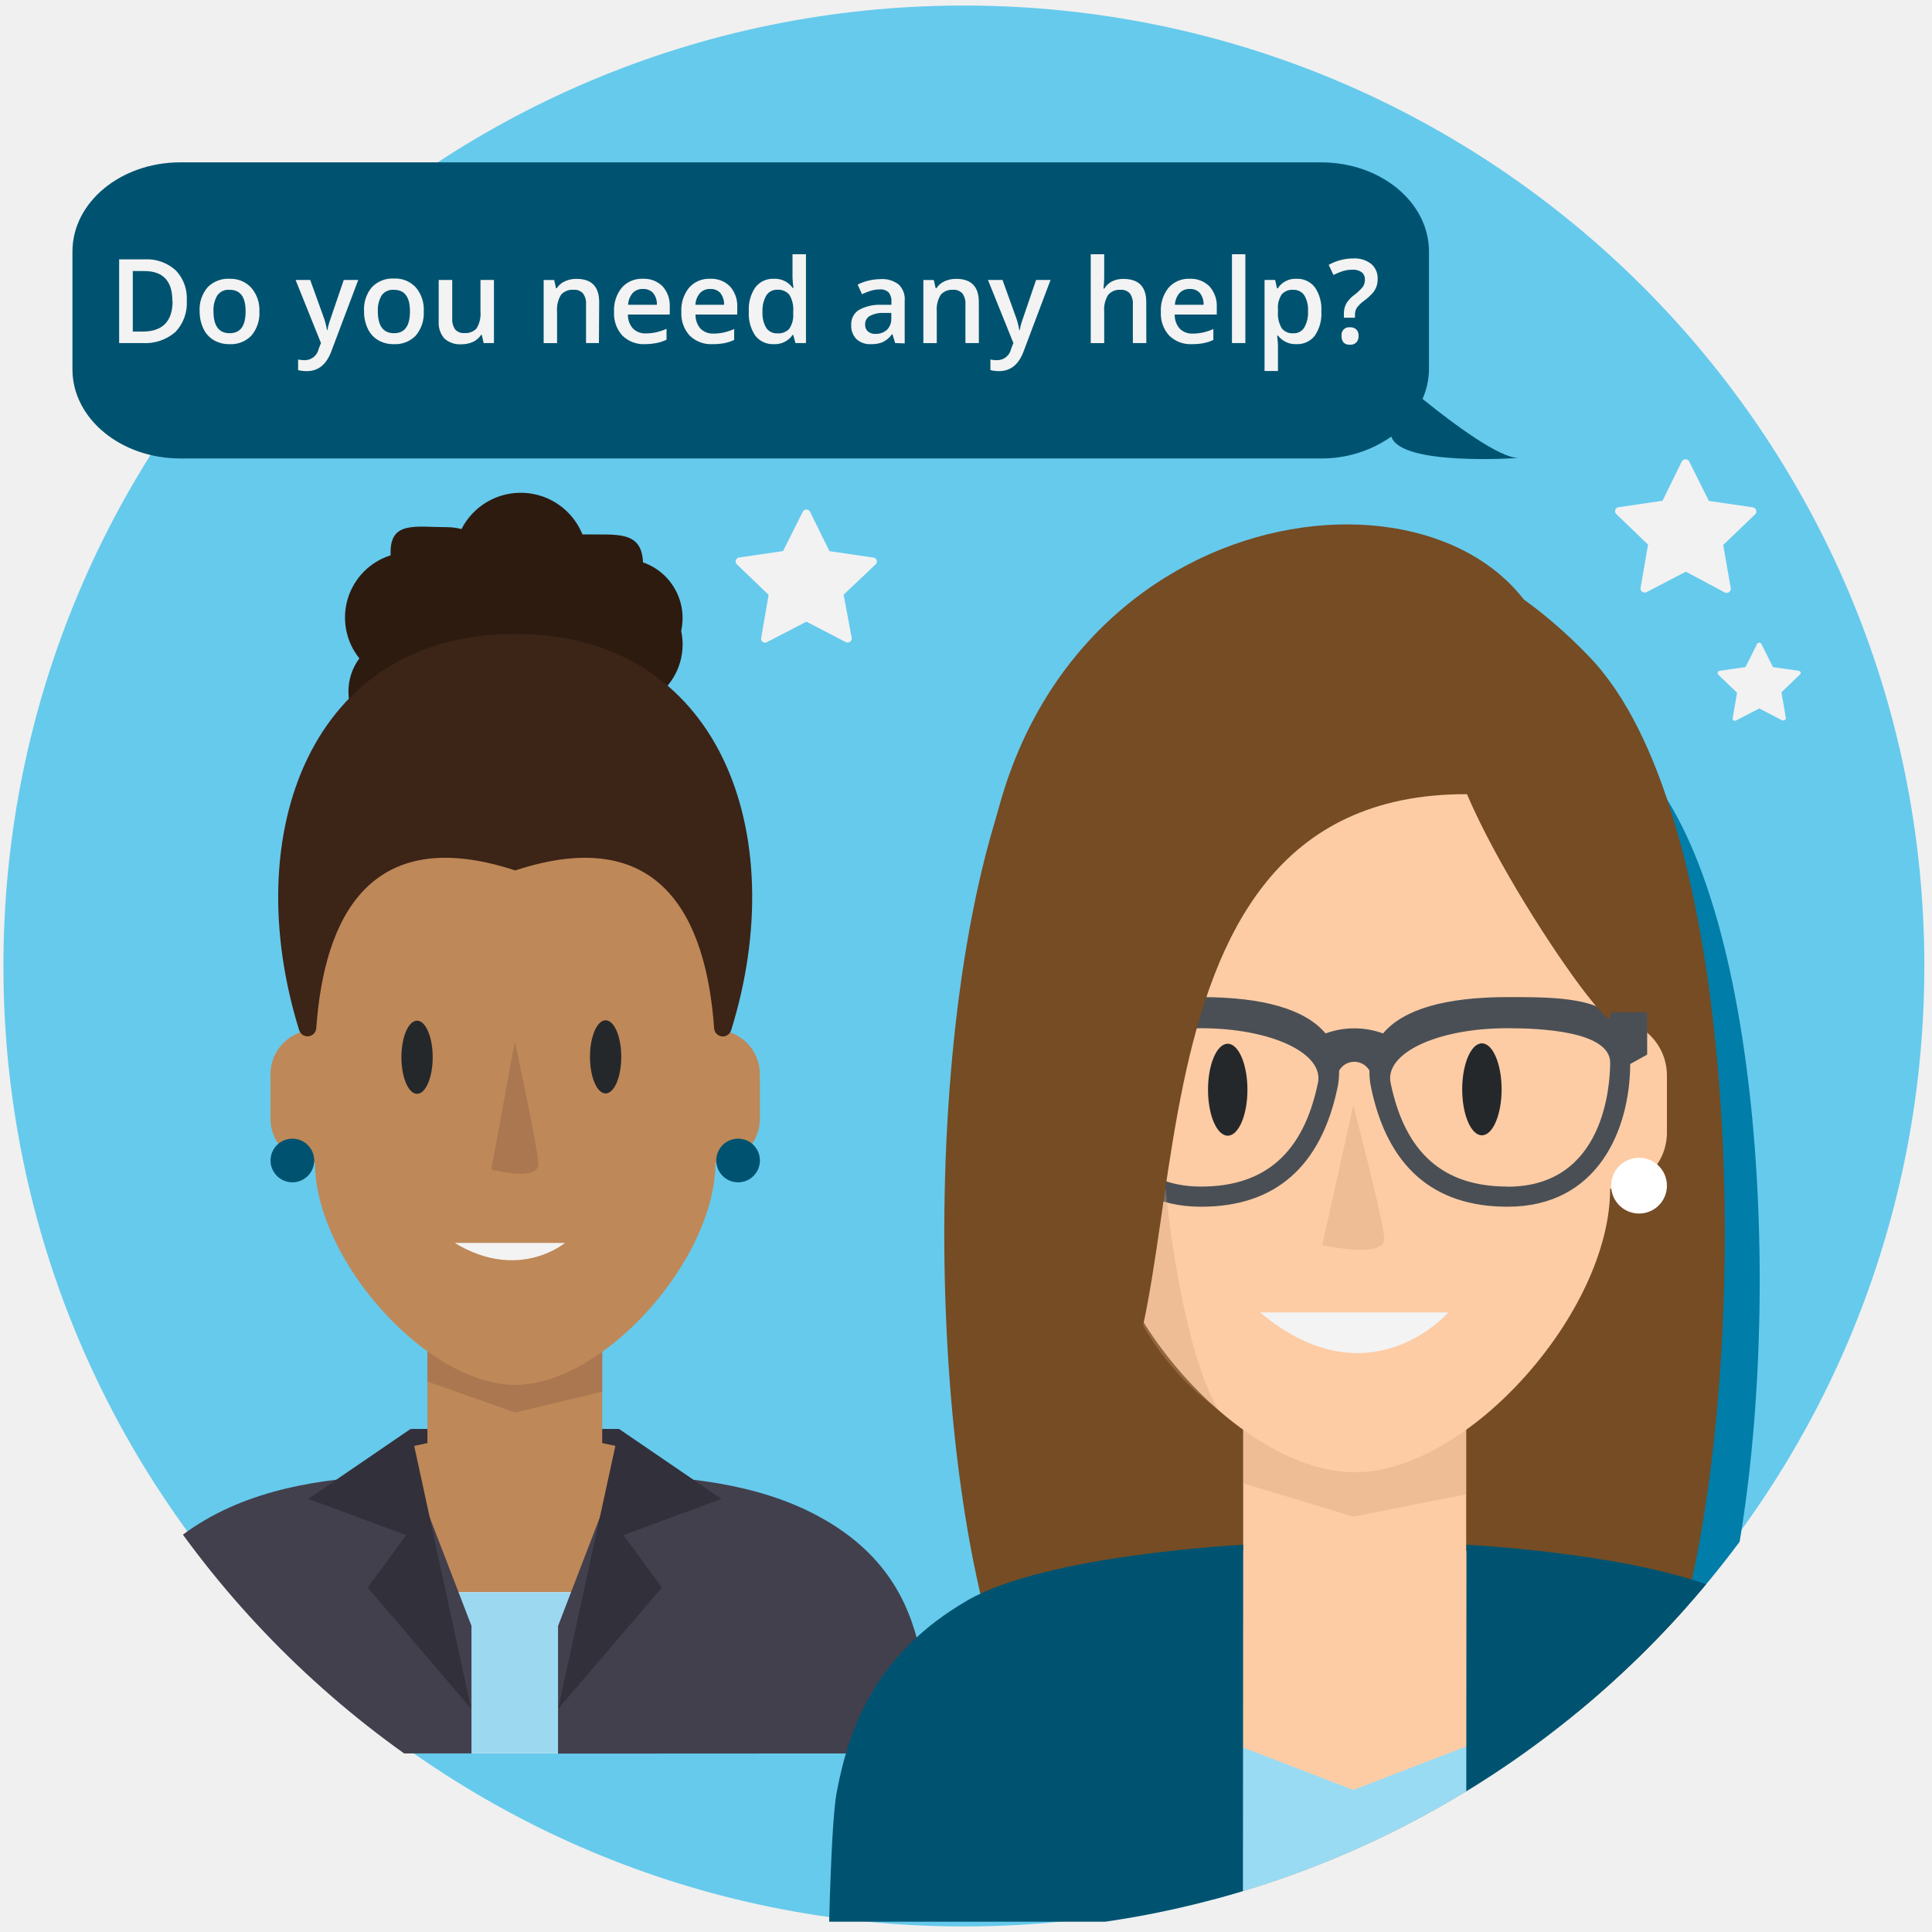
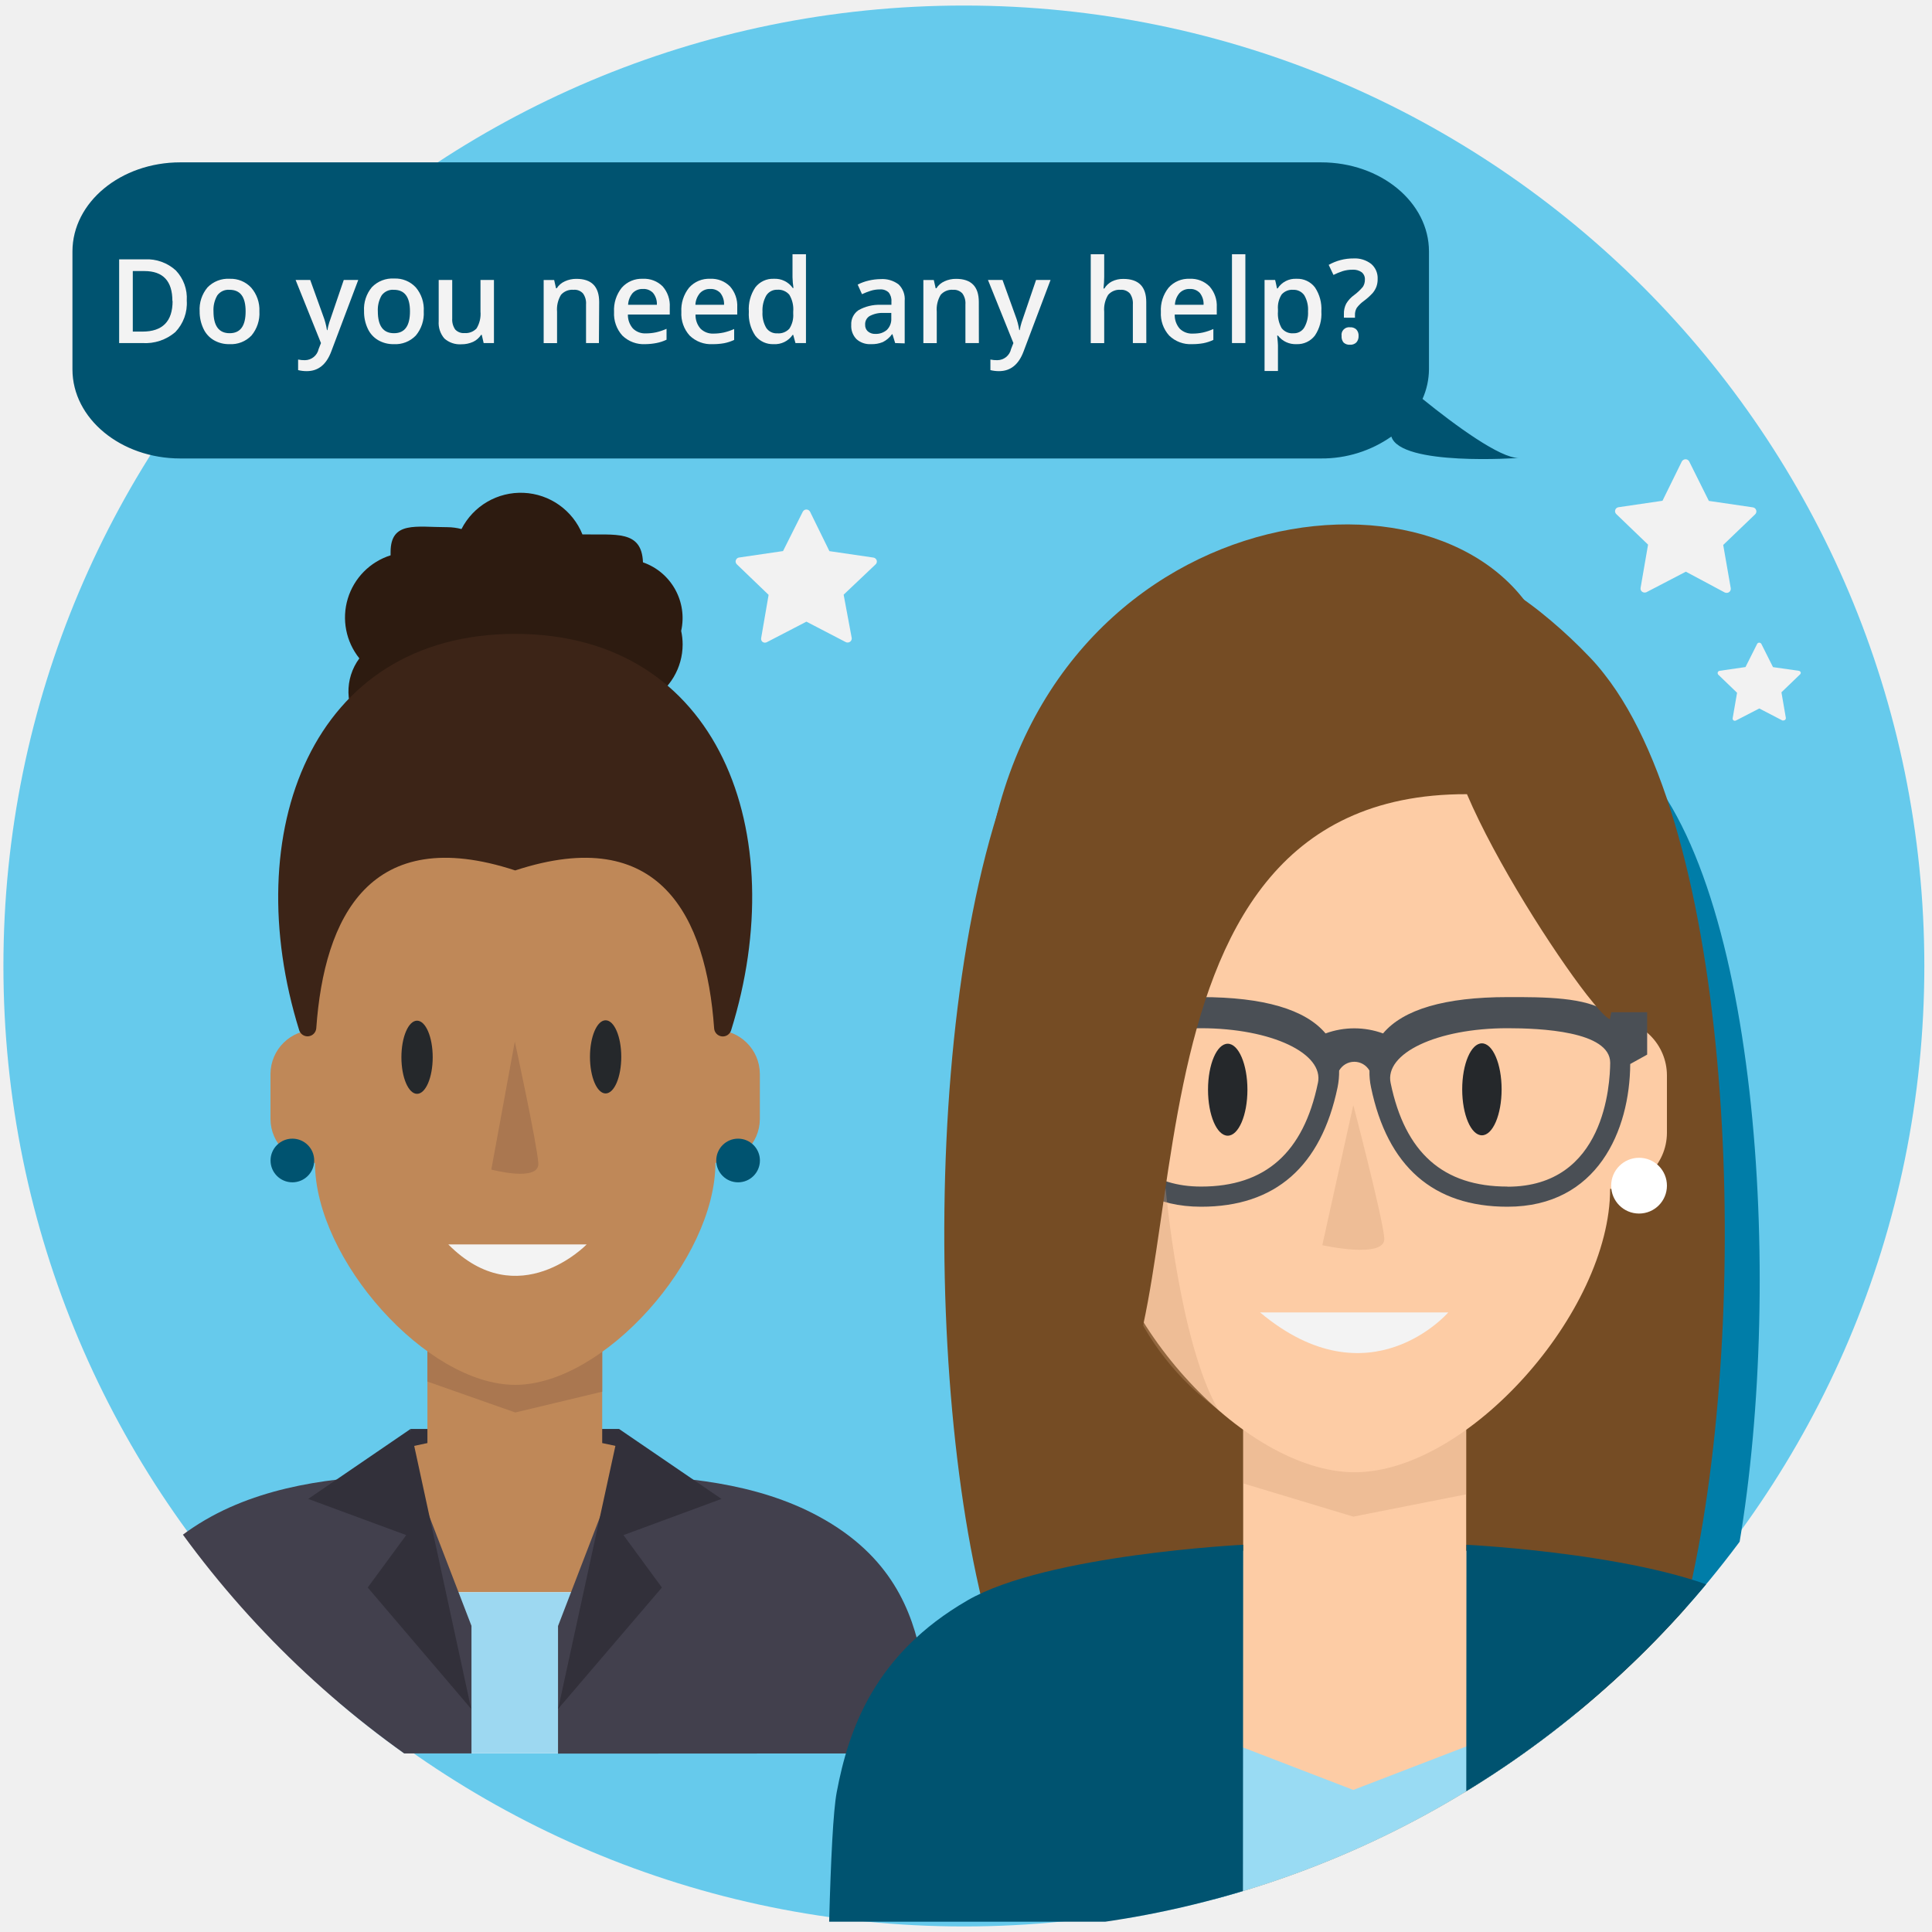
<svg xmlns="http://www.w3.org/2000/svg" viewBox="0 0 300 300">
  <defs>
    <style>.a{fill:none;}.b{fill:#66caec;}.c{clip-path:url(#a);}.d{fill:#007da8;}.e{fill:#32303a;}.f{fill:#bf8858;}.g{fill:#aa7750;}.h{fill:#fff;}.i{fill:#9dd8f1;}.j{fill:#42404d;}.k{fill:#005370;}.l{fill:#2d1b10;}.m{fill:#3c2417;}.n{fill:#25282b;}.o{fill:#f3f3f3;}.p{fill:#754c24;}.q{fill:#fdcca5;}.r{fill:#cf9e76;opacity:0.33;}.s{fill:#99dbf3;}.t{fill:#4a4f55;}.u{fill:#f2f2f2;}</style>
    <clipPath id="a">
      <circle class="a" cx="149.67" cy="150" r="150" />
    </clipPath>
  </defs>
  <circle class="b" cx="149.67" cy="150" r="149.14" />
  <g class="c">
    <path class="d" d="M293.93,276.9c-1.67-8.86-5.34-19.35-18.29-26.84a35.11,35.11,0,0,0-7-2.88c8.33-38.15,6-103.39-12.23-126.57-.65-.82-1.32-1.6-2-2.32a68.57,68.57,0,0,0-5.47-5.15c-1.19-1-2.45-2-3.75-2.91-15.29-19.64-62.11-12.6-73.39,29.32-9.61,30.21-9.61,78.53-2.72,108.83,0,.26.11.51.17.76-.63.3-1.24.6-1.79.92-13,7.49-16.63,18-18.29,26.84-.49,2.57-.82,9.41-1.05,18.06H295C294.75,286.31,294.41,279.47,293.93,276.9Z" />
    <polygon class="e" points="63.75 221.89 96.13 221.89 95.72 234 64.07 234 63.75 221.89" />
    <polygon class="f" points="100.3 225.52 93.51 224.08 93.51 206.77 66.37 206.77 66.37 224.08 59.59 225.52 66.37 268.36 93.51 268.36 100.3 225.52" />
    <polygon class="g" points="66.37 206.88 66.37 214.53 80.01 219.33 93.51 216.1 93.51 206.88 66.37 206.88" />
    <rect class="h" x="52.59" y="247.24" width="54.7" height="25.03" />
    <rect class="i" x="52.48" y="247.24" width="54.7" height="25.02" />
    <path class="j" d="M144,272.27a130.64,130.64,0,0,0-.91-14.79c-1.45-7.27-4.65-15.88-15.94-22-9.7-5.28-21.47-6.31-31.37-6.37v0l-.13,0-9,23.38v19.81Z" />
    <path class="j" d="M64.24,229.08h0c-9.9.06-21.67,1.09-31.37,6.37-11.29,6.15-14.48,14.76-15.93,22A129.83,129.83,0,0,0,16,272.27H73.21V252.46l-9-23.38Z" />
    <polygon class="e" points="47.86 232.75 63.08 238.37 57.1 246.51 73.16 265.35 63.75 221.89 47.86 232.75" />
    <polygon class="e" points="112.03 232.75 96.13 221.89 86.67 265.35 102.78 246.51 96.81 238.37 112.03 232.75" />
    <path class="f" d="M111.1,159.94V145.83c0-15-17.36-33.93-31.09-33.93s-31.09,18.94-31.09,33.93v14.11A6.85,6.85,0,0,0,42,166.73v7.06a6.85,6.85,0,0,0,6.91,6.78c0,15,17.35,34.47,31.09,34.47s31.09-19.48,31.09-34.47a6.84,6.84,0,0,0,6.9-6.78v-7.06A6.85,6.85,0,0,0,111.1,159.94Z" />
    <circle class="k" cx="114.61" cy="180.2" r="3.39" />
    <circle class="k" cx="45.4" cy="180.2" r="3.39" />
    <path class="l" d="M106,100.07a9.65,9.65,0,0,0-.23-2.1,9.16,9.16,0,0,0-5.93-10.65c-.19-5.09-4.3-4.22-9.4-4.34a10.33,10.33,0,0,0-18.78-.83,8.89,8.89,0,0,0-2.19-.29c-4.87,0-8.82-1-8.82,3.88,0,.17,0,.33,0,.49a10.13,10.13,0,0,0-4.85,16,8.66,8.66,0,0,0,10.46,13.07,7.51,7.51,0,0,0,7.51,7.25,7.2,7.2,0,0,0,2.33-.38,10.39,10.39,0,0,0,18.48-4.9,10,10,0,0,0,6.23-8.48A9.93,9.93,0,0,0,106,100.07Z" />
    <path class="m" d="M80,98.43c-31.75,0-43.05,31-33.54,61.55a1.36,1.36,0,0,0,2.65-.31c1.23-17.32,8.39-31.89,30.89-24.51,22.5-7.38,29.65,7.19,30.89,24.51a1.35,1.35,0,0,0,2.64.31C123.05,129.46,111.76,98.43,80,98.43Z" />
    <ellipse class="n" cx="64.76" cy="164.17" rx="2.43" ry="5.68" />
    <ellipse class="n" cx="94.04" cy="164.11" rx="2.43" ry="5.68" />
    <path class="g" d="M79.94,161.73l-3.65,19.88s7.5,2,7.3-1S79.94,161.73,79.94,161.73Z" />
-     <path class="o" d="M70.61,193H87.72S80.55,199.05,70.61,193Z" />
+     <path class="o" d="M69.61,193.23H91.1S80.49,204.22,69.61,193.23Z" />
    <path class="p" d="M262.43,246.6c-.07.39-.15.73-.24,1.08q-1.31,5.56-2.89,10.3c-1.81,5.41-3.75,9.9-6.21,13.26a18.16,18.16,0,0,1-3.84,4,16.5,16.5,0,0,1-10.33,3.14H175.55a16.41,16.41,0,0,1-10.68-3.41,18.71,18.71,0,0,1-3.49-3.7c-2.46-3.36-4.39-7.85-6.21-13.26q-1.57-4.73-2.89-10.3c-.08-.35-.17-.69-.24-1.05-9.93-43.73-7-121.23,15.54-144.58,9.24-9.58,20.67-18,39.66-18,15,0,25.35,5.3,33.57,12.28a76.87,76.87,0,0,1,6.08,5.73,31.49,31.49,0,0,1,2.22,2.58C269.59,130.64,272,204.4,262.43,246.6Z" />
    <polygon class="q" points="236.33 244.37 227.67 240.79 227.67 218.71 193.04 218.71 193.04 240.79 184.38 244.37 193.04 297.29 227.67 297.29 236.33 244.37" />
    <polygon class="r" points="193.04 218.85 193.04 230.34 210.14 235.5 227.67 232.04 227.67 218.85 193.04 218.85" />
    <polygon class="s" points="245.04 298.4 245.04 264.51 210.14 277.94 175.25 264.51 175.25 298.4 245.04 298.4" />
    <path class="k" d="M227.67,298.4H292c-.26-9.61-.63-17.22-1.17-20.08-1.85-9.84-5.92-21.5-20.32-29.82-12.34-7.13-42.8-8.63-42.8-8.63Z" />
    <path class="k" d="M193,298.4H128.75c.26-9.61.63-17.22,1.17-20.08,1.85-9.84,5.92-21.5,20.32-29.82,12.34-7.13,42.8-8.63,42.8-8.63Z" />
    <path class="q" d="M250,158.26v-18C250,121.13,227.88,97,210.36,97s-39.67,24.16-39.67,43.29v18a8.74,8.74,0,0,0-8.82,8.66v9a8.74,8.74,0,0,0,8.82,8.66c0,19.13,22.14,44,39.67,44s39.66-24.85,39.66-44a8.74,8.74,0,0,0,8.82-8.66v-9A8.74,8.74,0,0,0,250,158.26Z" />
    <path class="h" d="M258.84,184.11a4.33,4.33,0,1,1-4.33-4.33A4.32,4.32,0,0,1,258.84,184.11Z" />
    <circle class="h" cx="166.2" cy="184.11" r="4.33" />
    <path class="t" d="M255.77,157.18h-6.09c-3.48-2.36-9.84-2.36-15.6-2.35-9.7,0-16.19,1.91-19.32,5.64a13,13,0,0,0-8.93,0c-3.13-3.73-9.63-5.64-19.32-5.64-5.76,0-12.13,0-15.61,2.35h-6.09v6.58l2.63,1.46c.06,10.27,5.07,22.16,19.07,22.16,11.51,0,18.63-6.24,21.19-18.55a12.31,12.31,0,0,0,.24-2.59,2.71,2.71,0,0,1,4.71,0,11.11,11.11,0,0,0,.24,2.59c2.55,12.31,9.68,18.55,21.19,18.55,14,0,19-11.89,19.06-22.16l2.63-1.46Zm-51.13,11c-2.24,10.81-8.17,16.07-18.13,16.07-15.18,0-15.95-16-15.95-19.22,0-4.93,11-5.37,15.95-5.37C197.47,159.68,205.67,163.59,204.64,168.2Zm29.44,16.07c-10,0-15.9-5.26-18.14-16.07-1-4.61,7.17-8.52,18.14-8.52,5,0,15.95.44,15.95,5.37C250,168.26,249.26,184.27,234.08,184.27Z" />
    <ellipse class="n" cx="190.64" cy="169.21" rx="3.06" ry="7.14" />
    <ellipse class="n" cx="230.11" cy="169.15" rx="3.06" ry="7.14" />
    <path class="r" d="M210.14,171.6l-4.81,21.75s9.89,2.21,9.62-1.11S210.14,171.6,210.14,171.6Z" />
    <path class="o" d="M195.66,203.79h29.23S212.63,218,195.66,203.79Z" />
    <path class="r" d="M181,184.52s2.08,23.75,8.14,34.34a41.53,41.53,0,0,1-14-17.89Z" />
    <path class="p" d="M169,223.26c-12.51-41.75-21.26-67.66-14.42-95.84,13.27-54.72,80.09-58,86.86-23.62,1.44,7.31,16.16,18.47,8.54,54.46-.58-.2-1.89-1.62-3.62-3.84-5.17-6.67-14.1-20.61-18.57-31.1C169,123.13,188.71,210.28,169,223.26Z" />
  </g>
  <path class="u" d="M272.69,79.19a.64.64,0,0,0-.52-.41l-6.82-1-3.05-6.12a.64.64,0,0,0-.87-.27.61.61,0,0,0-.28.27l-3,6.1-6.82,1a.62.62,0,0,0-.36,1.06l4.94,4.75-1.16,6.71a.61.61,0,0,0,.24.61.69.69,0,0,0,.68.06l6.11-3.18L267.82,92a.8.8,0,0,0,.3.06.63.63,0,0,0,.63-.73l-1.17-6.71,4.95-4.75A.62.62,0,0,0,272.69,79.19Z" />
  <path class="u" d="M136.13,87a.65.65,0,0,0-.51-.42l-6.83-1-3-6.11a.65.65,0,0,0-.87-.28.66.66,0,0,0-.27.28l-3.06,6.1-6.82,1a.62.62,0,0,0-.51.42.6.6,0,0,0,.16.64l4.93,4.74-1.16,6.72a.61.61,0,0,0,.25.61.65.65,0,0,0,.67,0l6.11-3.17,6.1,3.17a.6.6,0,0,0,.3.07.63.63,0,0,0,.63-.73L131,92.34,136,87.6A.62.62,0,0,0,136.13,87Z" />
  <path class="u" d="M279.62,104.41a.4.4,0,0,0-.31-.25l-4-.57L273.51,100a.38.38,0,0,0-.51-.17.37.37,0,0,0-.16.17l-1.8,3.58-4,.58a.37.37,0,0,0-.31.24.39.39,0,0,0,.1.38l2.9,2.79-.68,3.94a.36.36,0,0,0,.14.36.39.39,0,0,0,.39,0l3.6-1.86,3.58,1.86a.34.34,0,0,0,.18,0,.38.38,0,0,0,.22-.07.36.36,0,0,0,.14-.36l-.68-3.94,2.9-2.79A.37.37,0,0,0,279.62,104.41Z" />
  <path class="k" d="M220.89,61.94a11.51,11.51,0,0,0,1-4.58V39.05c0-7.65-7.5-13.84-16.76-13.84H28c-9.25,0-16.75,6.2-16.75,13.84V57.36c0,7.63,7.5,13.83,16.75,13.83H205.15a18.78,18.78,0,0,0,10.9-3.4v0c1.44,4.64,19.77,3.32,19.77,3.32C233,71.19,226,66.09,220.89,61.94Z" />
  <path class="o" d="M29,46.67a6.43,6.43,0,0,1-1.78,4.9,7.15,7.15,0,0,1-5.13,1.7H18.5v-13h4A6.62,6.62,0,0,1,27.31,42,6.21,6.21,0,0,1,29,46.67Zm-2.23.07q0-4.65-4.35-4.65H20.62v9.4h1.5C25.24,51.49,26.8,49.9,26.8,46.74Z" />
  <path class="o" d="M40.28,48.35a5.36,5.36,0,0,1-1.23,3.75,4.39,4.39,0,0,1-3.43,1.34,4.61,4.61,0,0,1-2.42-.62A4,4,0,0,1,31.57,51,6.16,6.16,0,0,1,31,48.35a5.28,5.28,0,0,1,1.22-3.72,4.43,4.43,0,0,1,3.45-1.34A4.33,4.33,0,0,1,39,44.66,5.26,5.26,0,0,1,40.28,48.35Zm-7.13,0c0,2.26.84,3.39,2.51,3.39s2.48-1.13,2.48-3.39S37.31,45,35.64,45a2.13,2.13,0,0,0-1.9.87A4.45,4.45,0,0,0,33.15,48.35Z" />
  <path class="o" d="M45.9,43.47h2.27l2,5.55a10.72,10.72,0,0,1,.6,2.24h.07a9.14,9.14,0,0,1,.29-1.19q.23-.69,2.25-6.6h2.25l-4.19,11.1q-1.14,3.06-3.8,3.06a5.48,5.48,0,0,1-1.35-.16V55.83a4.93,4.93,0,0,0,1.07.1,2.2,2.2,0,0,0,2.12-1.74l.36-.92Z" />
  <path class="o" d="M65.8,48.35a5.36,5.36,0,0,1-1.23,3.75,4.39,4.39,0,0,1-3.43,1.34,4.61,4.61,0,0,1-2.42-.62A4,4,0,0,1,57.09,51a6.16,6.16,0,0,1-.56-2.69,5.28,5.28,0,0,1,1.22-3.72,4.43,4.43,0,0,1,3.45-1.34,4.33,4.33,0,0,1,3.36,1.37A5.26,5.26,0,0,1,65.8,48.35Zm-7.13,0c0,2.26.84,3.39,2.51,3.39s2.48-1.13,2.48-3.39S62.82,45,61.16,45a2.13,2.13,0,0,0-1.9.87A4.45,4.45,0,0,0,58.67,48.35Z" />
  <path class="o" d="M75.1,53.27,74.81,52H74.7a3,3,0,0,1-1.23,1.08,4.31,4.31,0,0,1-1.83.38A3.6,3.6,0,0,1,69,52.56a3.71,3.71,0,0,1-.88-2.69v-6.4h2.1v6a2.68,2.68,0,0,0,.46,1.69,1.78,1.78,0,0,0,1.45.56A2.33,2.33,0,0,0,74,51a4.35,4.35,0,0,0,.61-2.63V43.47h2.09v9.8Z" />
  <path class="o" d="M93,53.27H91v-6a2.6,2.6,0,0,0-.46-1.69A1.75,1.75,0,0,0,89.05,45a2.32,2.32,0,0,0-1.94.78,4.37,4.37,0,0,0-.61,2.62v4.88H84.42v-9.8h1.63l.29,1.28h.11a2.92,2.92,0,0,1,1.26-1.08,4.24,4.24,0,0,1,1.8-.38q3.52,0,3.53,3.59Z" />
  <path class="o" d="M100.22,53.44a4.74,4.74,0,0,1-3.58-1.33,5.05,5.05,0,0,1-1.29-3.67,5.52,5.52,0,0,1,1.2-3.77,4.12,4.12,0,0,1,3.28-1.38,4.06,4.06,0,0,1,3.07,1.18A4.51,4.51,0,0,1,104,47.71v1.13H97.5A3.19,3.19,0,0,0,98.27,51a2.67,2.67,0,0,0,2,.77,7.53,7.53,0,0,0,1.62-.17,9,9,0,0,0,1.61-.54v1.69a6.47,6.47,0,0,1-1.54.51A9.54,9.54,0,0,1,100.22,53.44Zm-.39-8.57a2.09,2.09,0,0,0-1.59.63,3.07,3.07,0,0,0-.71,1.83H102a2.7,2.7,0,0,0-.59-1.84A2,2,0,0,0,99.83,44.87Z" />
  <path class="o" d="M110.67,53.44a4.74,4.74,0,0,1-3.58-1.33,5.05,5.05,0,0,1-1.29-3.67,5.52,5.52,0,0,1,1.2-3.77,4.12,4.12,0,0,1,3.29-1.38,4.05,4.05,0,0,1,3.06,1.18,4.52,4.52,0,0,1,1.13,3.24v1.13H108a3.19,3.19,0,0,0,.77,2.19,2.68,2.68,0,0,0,2,.77,7.53,7.53,0,0,0,1.62-.17,8.7,8.7,0,0,0,1.61-.54v1.69a6.47,6.47,0,0,1-1.54.51A9.54,9.54,0,0,1,110.67,53.44Zm-.38-8.57a2.09,2.09,0,0,0-1.59.63,3,3,0,0,0-.72,1.83h4.45a2.75,2.75,0,0,0-.58-1.84A2,2,0,0,0,110.29,44.87Z" />
  <path class="o" d="M120.15,53.44a3.43,3.43,0,0,1-2.87-1.32,6,6,0,0,1-1-3.73,6,6,0,0,1,1-3.76,3.44,3.44,0,0,1,2.88-1.34,3.37,3.37,0,0,1,2.94,1.43h.11a12.51,12.51,0,0,1-.15-1.67V39.48h2.09V53.27h-1.63L123.17,52h-.09A3.32,3.32,0,0,1,120.15,53.44Zm.55-1.68a2.27,2.27,0,0,0,1.87-.72,3.78,3.78,0,0,0,.6-2.34v-.3a4.41,4.41,0,0,0-.6-2.63,2.23,2.23,0,0,0-1.88-.78,1.93,1.93,0,0,0-1.7.89,4.63,4.63,0,0,0-.59,2.54,4.41,4.41,0,0,0,.58,2.49A1.93,1.93,0,0,0,120.7,51.76Z" />
  <path class="o" d="M139,53.27l-.42-1.37h-.07a3.91,3.91,0,0,1-1.43,1.22,4.43,4.43,0,0,1-1.84.32,3.11,3.11,0,0,1-2.25-.78,2.91,2.91,0,0,1-.81-2.2,2.6,2.6,0,0,1,1.12-2.29,6.54,6.54,0,0,1,3.43-.84l1.69,0v-.52a2,2,0,0,0-.44-1.41,1.78,1.78,0,0,0-1.36-.46,4.61,4.61,0,0,0-1.44.22,11.83,11.83,0,0,0-1.33.52l-.67-1.49a7.33,7.33,0,0,1,1.74-.63,8.33,8.33,0,0,1,1.79-.22,4.18,4.18,0,0,1,2.82.82,3.16,3.16,0,0,1,.95,2.56v6.6Zm-3.1-1.42a2.6,2.6,0,0,0,1.82-.63,2.34,2.34,0,0,0,.68-1.78v-.85l-1.25,0a4.22,4.22,0,0,0-2.14.5,1.47,1.47,0,0,0-.67,1.34,1.31,1.31,0,0,0,.39,1A1.67,1.67,0,0,0,135.89,51.85Z" />
  <path class="o" d="M152,53.27h-2.09v-6a2.6,2.6,0,0,0-.46-1.69A1.77,1.77,0,0,0,148,45a2.3,2.3,0,0,0-1.93.78,4.37,4.37,0,0,0-.61,2.62v4.88h-2.08v-9.8H145l.29,1.28h.11a2.92,2.92,0,0,1,1.26-1.08,4.24,4.24,0,0,1,1.8-.38q3.53,0,3.53,3.59Z" />
  <path class="o" d="M153.41,43.47h2.26l2,5.55a10.72,10.72,0,0,1,.6,2.24h.07a9.14,9.14,0,0,1,.29-1.19q.23-.69,2.25-6.6h2.25l-4.19,11.1q-1.14,3.06-3.81,3.06a5.4,5.4,0,0,1-1.34-.16V55.83a4.93,4.93,0,0,0,1.07.1A2.2,2.2,0,0,0,157,54.19l.36-.92Z" />
  <path class="o" d="M178,53.27h-2.09v-6a2.66,2.66,0,0,0-.45-1.69A1.78,1.78,0,0,0,174,45a2.31,2.31,0,0,0-1.93.79,4.32,4.32,0,0,0-.61,2.62v4.87h-2.09V39.48h2.09V43a16.67,16.67,0,0,1-.11,1.8h.13a3,3,0,0,1,1.18-1.1,3.85,3.85,0,0,1,1.77-.39c2.38,0,3.56,1.2,3.56,3.59Z" />
  <path class="o" d="M185.13,53.44a4.74,4.74,0,0,1-3.58-1.33,5.05,5.05,0,0,1-1.29-3.67,5.52,5.52,0,0,1,1.2-3.77,4.12,4.12,0,0,1,3.29-1.38,4.05,4.05,0,0,1,3.06,1.18,4.52,4.52,0,0,1,1.13,3.24v1.13h-6.53a3.19,3.19,0,0,0,.77,2.19,2.68,2.68,0,0,0,2,.77,7.53,7.53,0,0,0,1.62-.17,8.7,8.7,0,0,0,1.61-.54v1.69a6.47,6.47,0,0,1-1.54.51A9.54,9.54,0,0,1,185.13,53.44Zm-.38-8.57a2.09,2.09,0,0,0-1.59.63,3,3,0,0,0-.72,1.83h4.45a2.75,2.75,0,0,0-.58-1.84A2,2,0,0,0,184.75,44.87Z" />
  <path class="o" d="M193.38,53.27H191.3V39.48h2.08Z" />
  <path class="o" d="M201.33,53.44a3.44,3.44,0,0,1-2.89-1.33h-.12c.08.82.12,1.33.12,1.5v4h-2.08V43.47H198c.05.18.15.62.29,1.31h.11a3.26,3.26,0,0,1,2.92-1.49,3.41,3.41,0,0,1,2.86,1.33,6,6,0,0,1,1,3.73,6,6,0,0,1-1,3.75A3.41,3.41,0,0,1,201.33,53.44ZM200.82,45a2.18,2.18,0,0,0-1.81.73,3.77,3.77,0,0,0-.57,2.32v.31a4.56,4.56,0,0,0,.57,2.59,2.09,2.09,0,0,0,1.85.8,1.86,1.86,0,0,0,1.66-.88,4.57,4.57,0,0,0,.59-2.53,4.39,4.39,0,0,0-.58-2.49A2,2,0,0,0,200.82,45Z" />
  <path class="o" d="M208.68,49.33v-.56a3.29,3.29,0,0,1,.36-1.62,4.42,4.42,0,0,1,1.24-1.34,7.55,7.55,0,0,0,1.36-1.29,2,2,0,0,0,.3-1.1,1.37,1.37,0,0,0-.5-1.15,2.24,2.24,0,0,0-1.42-.39,5.2,5.2,0,0,0-1.56.23,11.45,11.45,0,0,0-1.4.58l-.74-1.56a7.73,7.73,0,0,1,3.85-1,4.13,4.13,0,0,1,2.75.85,2.9,2.9,0,0,1,1,2.35,3.32,3.32,0,0,1-.19,1.18,3.37,3.37,0,0,1-.59,1,9.65,9.65,0,0,1-1.36,1.22,5.08,5.08,0,0,0-1.1,1.07,2.06,2.06,0,0,0-.28,1.15v.39Zm-.36,2.83a1.17,1.17,0,0,1,1.3-1.34,1.29,1.29,0,0,1,1,.35,1.35,1.35,0,0,1,.34,1,1.41,1.41,0,0,1-.34,1,1.28,1.28,0,0,1-1,.36,1.31,1.31,0,0,1-1-.35A1.45,1.45,0,0,1,208.32,52.16Z" />
</svg>
